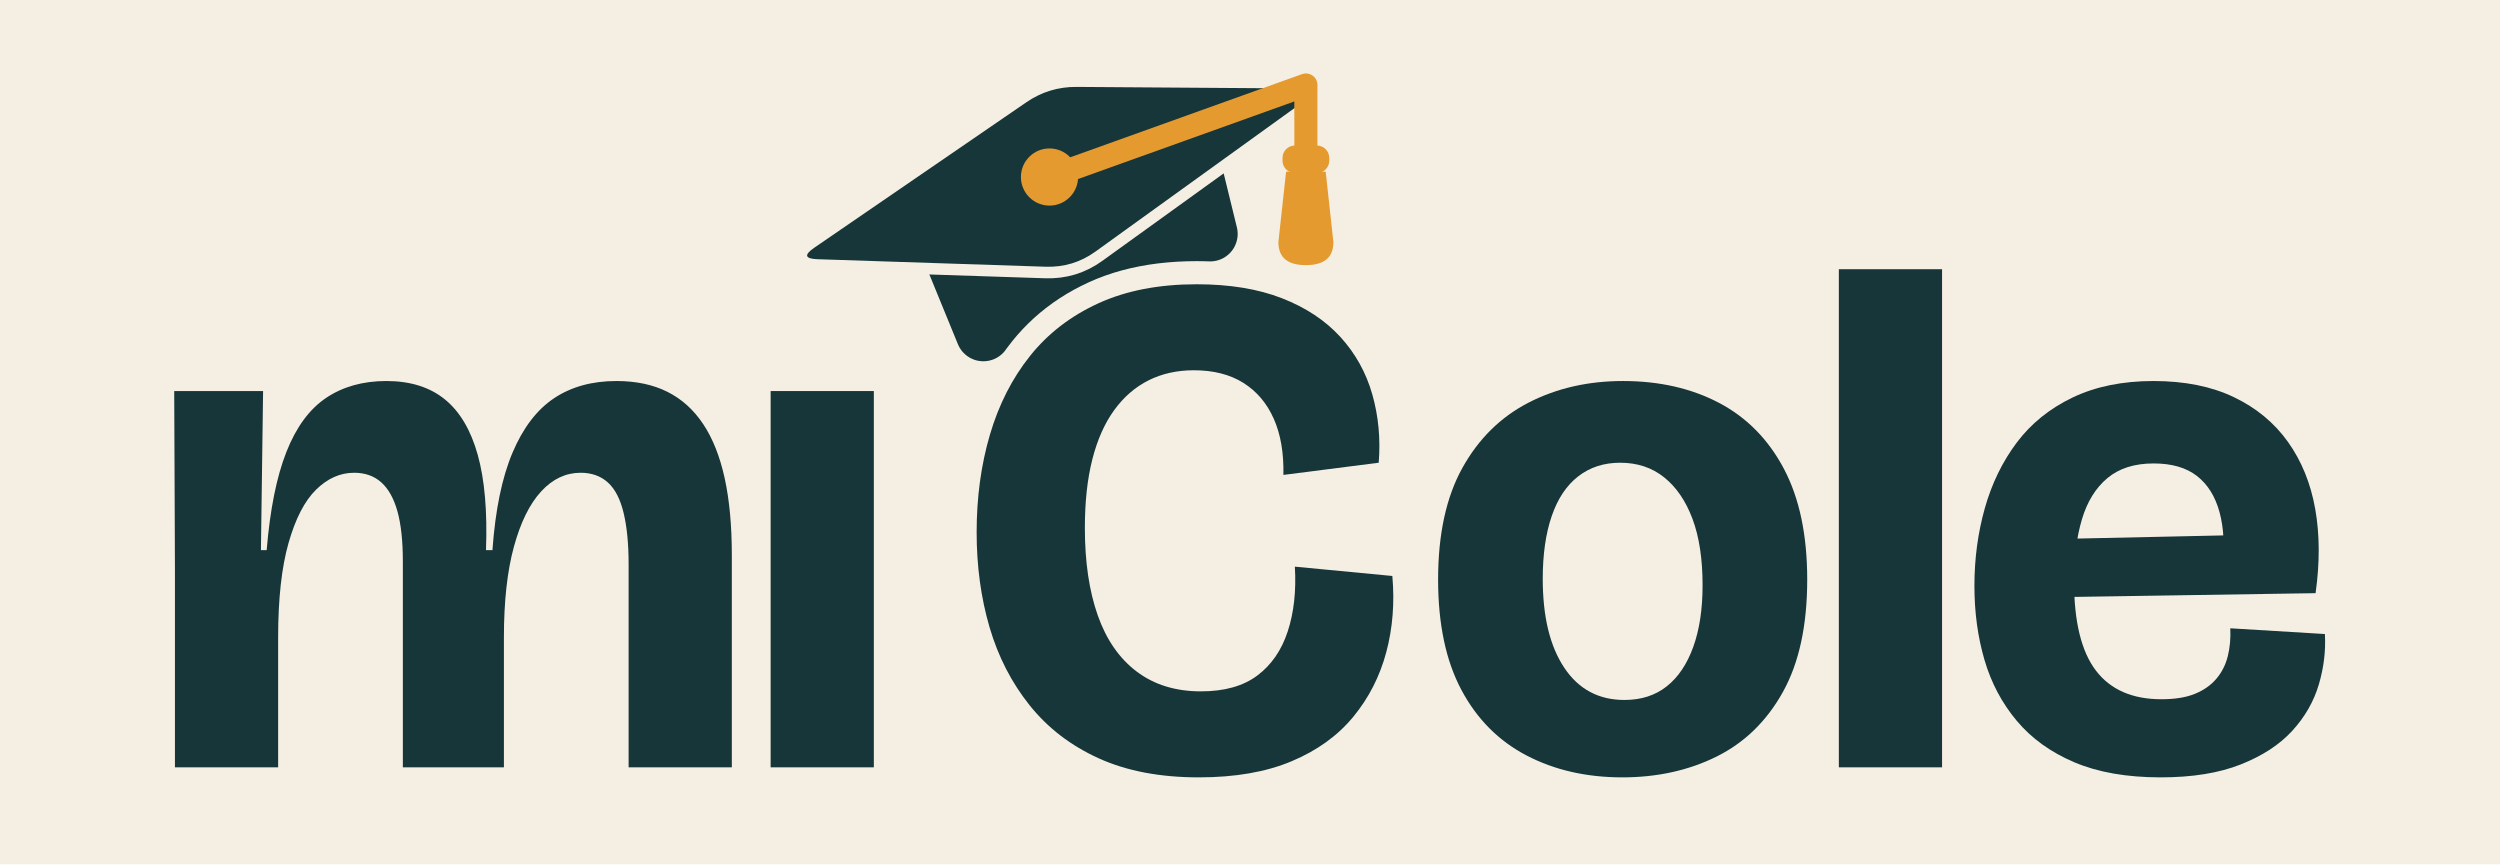
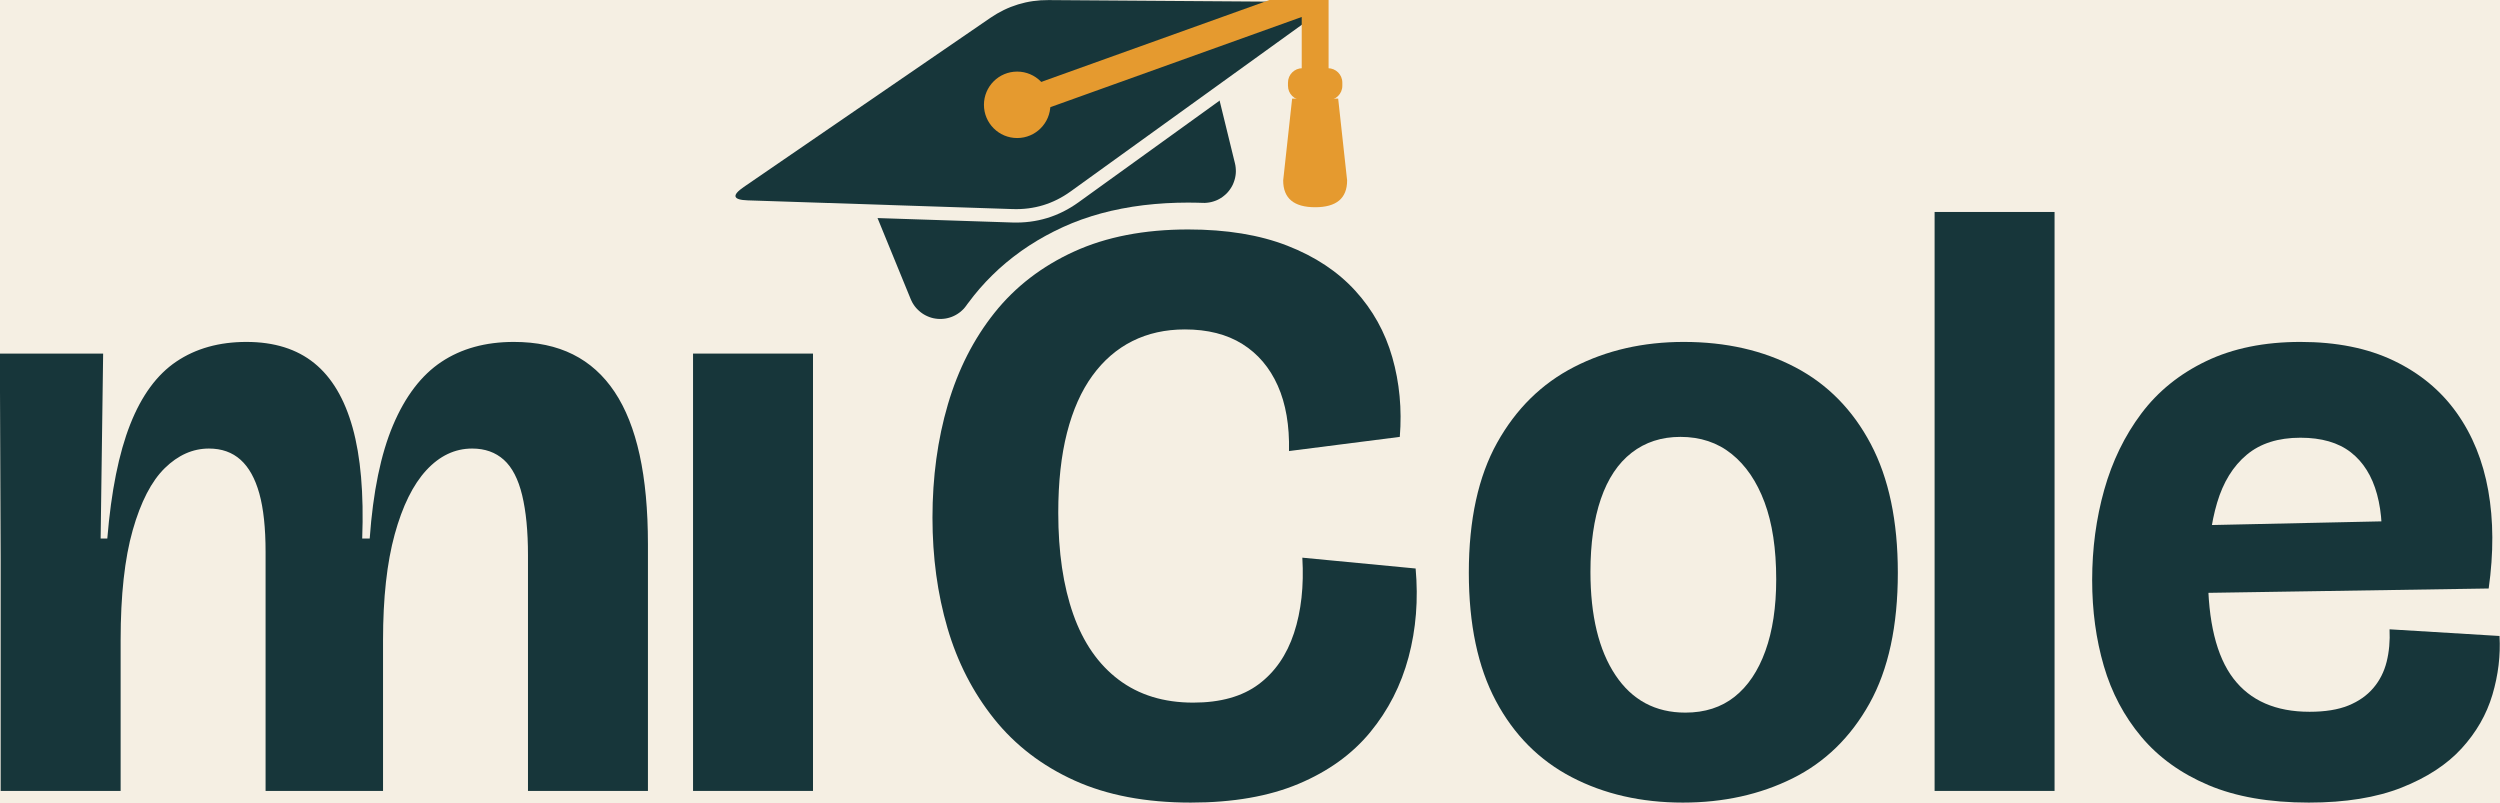
- <svg xmlns="http://www.w3.org/2000/svg" viewBox="-43.5 -227.1 739.9 255.8">
+ <svg xmlns="http://www.w3.org/2000/svg" viewBox="8.1 -201.4 636.6 204.4">
  <style>.ink{fill:#17363A}.gap{stroke:#F5EFE3}.acc{fill:#E59A2F}.acc-s{stroke:#E59A2F}</style>
  <rect x="-43.5" y="-227.1" width="739.9" height="255.8" rx="0.0" fill="#F5EFE3" />
  <path class="ink" d="M8.273 0.0V-58.758L8.061 -111.364H34.364L33.727 -64.273H35.424Q36.909 -82.303 41.258 -93.333Q45.606 -104.364 53.03 -109.348Q60.455 -114.333 70.848 -114.333Q81.455 -114.333 88.136 -108.924Q94.818 -103.515 97.894 -92.485Q100.97 -81.455 100.333 -64.273H102.242Q103.515 -82.091 108.182 -93.121Q112.848 -104.152 120.485 -109.242Q128.121 -114.333 138.939 -114.333Q147.636 -114.333 154.0 -111.152Q160.364 -107.97 164.606 -101.606Q168.848 -95.242 170.97 -85.591Q173.091 -75.939 173.091 -62.788V0.0H142.545V-60.03Q142.545 -69.152 141.061 -75.303Q139.576 -81.455 136.394 -84.318Q133.212 -87.182 128.333 -87.182Q121.758 -87.182 116.667 -81.667Q111.576 -76.152 108.606 -65.333Q105.636 -54.515 105.636 -38.394V0.0H75.727V-60.879Q75.727 -70.0 74.136 -75.727Q72.545 -81.455 69.364 -84.318Q66.182 -87.182 61.303 -87.182Q55.152 -87.182 50.061 -82.197Q44.97 -77.212 41.894 -66.394Q38.818 -55.576 38.818 -38.394V0.0Z" />
  <path class="ink" d="M184.576 0.0V-111.364H215.121V0.0Z" />
  <path class="ink" d="M311.303 2.97Q294.121 2.97 281.712 -2.652Q269.303 -8.273 261.242 -18.348Q253.182 -28.424 249.364 -41.47Q245.545 -54.515 245.545 -69.576Q245.545 -85.061 249.47 -98.424Q253.394 -111.788 261.348 -121.758Q269.303 -131.727 281.606 -137.348Q293.909 -142.97 310.667 -142.97Q325.303 -142.97 335.909 -138.833Q346.515 -134.697 353.197 -127.379Q359.879 -120.061 362.636 -110.409Q365.394 -100.758 364.545 -90.152L336.333 -86.545Q336.545 -96.303 333.47 -103.197Q330.394 -110.091 324.455 -113.803Q318.515 -117.515 309.818 -117.515Q302.394 -117.515 296.455 -114.545Q290.515 -111.576 286.273 -105.742Q282.03 -99.909 279.803 -91.212Q277.576 -82.515 277.576 -70.848Q277.576 -55.788 281.394 -44.97Q285.212 -34.152 292.955 -28.318Q300.697 -22.485 311.939 -22.485Q322.333 -22.485 328.591 -27.152Q334.848 -31.818 337.606 -40.197Q340.364 -48.576 339.727 -59.394L368.576 -56.636Q369.636 -44.758 366.773 -34.045Q363.909 -23.333 357.015 -14.955Q350.121 -6.576 338.773 -1.803Q327.424 2.97 311.303 2.97Z" />
  <path class="ink" d="M436.636 2.97Q420.727 2.97 408.318 -3.5Q395.909 -9.97 389.015 -22.909Q382.121 -35.848 382.121 -55.576Q382.121 -75.727 389.333 -88.667Q396.545 -101.606 408.955 -107.97Q421.364 -114.333 436.848 -114.333Q452.97 -114.333 465.273 -107.864Q477.576 -101.394 484.47 -88.348Q491.364 -75.303 491.364 -55.576Q491.364 -35.212 484.152 -22.273Q476.939 -9.333 464.53 -3.182Q452.121 2.97 436.636 2.97ZM437.273 -19.939Q444.697 -19.939 449.788 -23.97Q454.879 -28.0 457.636 -35.636Q460.394 -43.273 460.394 -53.879Q460.394 -65.545 457.424 -73.5Q454.455 -81.455 449.045 -85.803Q443.636 -90.152 436 -90.152Q428.788 -90.152 423.591 -86.121Q418.394 -82.091 415.742 -74.348Q413.091 -66.606 413.091 -55.788Q413.091 -39.03 419.455 -29.485Q425.818 -19.939 437.273 -19.939Z" />
  <path class="ink" d="M500.727 0.0V-147.424H531.273V0.0Z" />
  <path class="ink" d="M596 2.97Q580.939 2.97 570.439 -1.485Q559.939 -5.939 553.364 -13.788Q546.788 -21.636 543.818 -31.818Q540.848 -42.0 540.848 -53.667Q540.848 -65.758 543.924 -76.682Q547 -87.606 553.364 -96.091Q559.727 -104.576 569.909 -109.455Q580.091 -114.333 593.879 -114.333Q607.667 -114.333 617.636 -109.561Q627.606 -104.788 633.652 -96.303Q639.697 -87.818 641.712 -76.47Q643.727 -65.121 641.818 -51.545L559.727 -50.273V-67.455L618.485 -68.727L614.242 -58.758Q615.303 -68.515 613.394 -75.515Q611.485 -82.515 606.712 -86.227Q601.939 -89.939 593.879 -89.939Q585.394 -89.939 580.197 -85.591Q575 -81.242 572.667 -73.394Q570.333 -65.545 570.333 -55.152Q570.333 -37.121 576.803 -28.636Q583.273 -20.152 596.212 -20.152Q602.152 -20.152 606.076 -21.742Q610 -23.333 612.439 -26.197Q614.879 -29.061 615.833 -32.879Q616.788 -36.697 616.576 -41.152L644.576 -39.455Q645 -32.03 642.773 -24.5Q640.545 -16.97 634.924 -10.818Q629.303 -4.667 619.652 -0.848Q610 2.97 596 2.97Z" />
  <path class="ink" d="M240.00 -125.24L240.22 -124.76L240.46 -124.29L240.74 -123.84L241.04 -123.41L241.37 -123.00L241.73 -122.62L242.11 -122.26L242.51 -121.92L242.93 -121.61L243.38 -121.32L243.84 -121.07L244.31 -120.85L244.80 -120.65L245.30 -120.49L245.81 -120.36L246.33 -120.27L246.85 -120.21L247.37 -120.18L247.90 -120.19L248.42 -120.23L248.94 -120.30L249.46 -120.41L249.96 -120.55L250.46 -120.72L250.95 -120.93L251.41 -121.16L251.87 -121.43L252.30 -121.72L252.72 -122.04L253.11 -122.39L253.49 -122.76L253.83 -123.16L254.15 -123.58L254.47 -124.03L254.52 -124.08L254.61 -124.22L254.66 -124.27L255.91 -125.90L255.96 -125.96L256.07 -126.10L256.11 -126.16L257.42 -127.73L257.47 -127.79L257.60 -127.94L257.65 -128.00L259.02 -129.51L259.07 -129.57L259.20 -129.71L259.26 -129.77L260.68 -131.22L260.74 -131.28L260.88 -131.41L260.94 -131.47L262.41 -132.87L262.47 -132.92L262.62 -133.05L262.68 -133.11L264.21 -134.44L264.28 -134.49L264.42 -134.62L264.49 -134.67L266.08 -135.95L266.15 -136.00L266.30 -136.11L266.36 -136.16L268.01 -137.38L268.08 -137.43L268.23 -137.54L268.30 -137.59L270.01 -138.75L270.08 -138.79L270.23 -138.90L270.30 -138.94L272.07 -140.04L272.14 -140.09L272.30 -140.18L272.36 -140.22L274.20 -141.27L274.26 -141.30L274.42 -141.39L274.49 -141.43L276.38 -142.42L276.44 -142.45L276.60 -142.53L276.67 -142.56L278.62 -143.50L278.69 -143.53L278.86 -143.61L278.93 -143.64L280.94 -144.51L281.02 -144.54L281.21 -144.62L281.29 -144.65L283.35 -145.44L283.43 -145.47L283.61 -145.53L283.69 -145.56L285.82 -146.27L285.90 -146.30L286.08 -146.36L286.15 -146.38L288.34 -147.02L288.42 -147.04L288.60 -147.09L288.67 -147.11L290.93 -147.68L291.00 -147.70L291.18 -147.74L291.25 -147.75L293.57 -148.24L293.64 -148.26L293.81 -148.29L293.88 -148.30L296.26 -148.72L296.33 -148.73L296.49 -148.76L296.56 -148.77L299.01 -149.11L299.08 -149.12L299.24 -149.14L299.30 -149.15L301.81 -149.41L301.88 -149.42L302.03 -149.43L302.09 -149.44L304.67 -149.63L304.73 -149.63L304.88 -149.64L304.94 -149.65L307.58 -149.76L307.64 -149.76L307.78 -149.77L307.84 -149.77L310.54 -149.81L310.60 -149.81L310.72 -149.81L310.77 -149.81L313.13 -149.78L313.18 -149.78L313.30 -149.77L313.35 -149.77L314.36 -149.74L314.90 -149.73L315.43 -149.77L315.97 -149.84L316.49 -149.94L317.01 -150.08L317.52 -150.25L318.02 -150.45L318.50 -150.69L318.96 -150.96L319.41 -151.26L319.83 -151.59L320.24 -151.94L320.62 -152.32L320.97 -152.73L321.29 -153.15L321.59 -153.60L321.86 -154.07L322.09 -154.55L322.29 -155.05L322.46 -155.56L322.60 -156.08L322.70 -156.60L322.77 -157.14L322.80 -157.67L322.79 -158.21L322.75 -158.75L322.68 -159.28L322.57 -159.80L317.19 -181.79L317.04 -182.31L316.86 -182.81L316.65 -183.30L316.41 -183.78L316.14 -184.24L315.84 -184.68L315.50 -185.10L315.15 -185.50L314.76 -185.88L314.35 -186.22L313.92 -186.54L313.47 -186.83L313.01 -187.09L312.52 -187.32L312.03 -187.52L311.52 -187.68L311.00 -187.81L310.47 -187.91L309.94 -187.97L309.40 -188.00L308.87 -187.99L308.33 -187.94L307.80 -187.86L307.28 -187.75L306.77 -187.60L233.65 -163.84L233.15 -163.66L232.66 -163.44L232.18 -163.20L231.72 -162.92L231.29 -162.61L230.87 -162.28L230.47 -161.92L230.10 -161.53L229.76 -161.12L229.44 -160.69L229.16 -160.24L228.90 -159.77L228.67 -159.28L228.48 -158.78L228.32 -158.27L228.20 -157.75L228.11 -157.22L228.05 -156.69L228.03 -156.15L228.04 -155.62L228.09 -155.08L228.18 -154.56L228.29 -154.03L228.45 -153.52L228.63 -153.02Z" />
  <path class="ink gap" stroke-width="6.84" paint-order="stroke" stroke-linejoin="round" d="M198.50 -150.38Q192.80 -150.57 197.50 -153.79L260.27 -196.84Q266.99 -201.44 275.12 -201.38L341.92 -200.91Q347.61 -200.87 342.99 -197.54L280.72 -152.65Q274.12 -147.89 265.98 -148.16Z" />
  <path class="acc-s" fill="none" stroke-width="6.84" stroke-linecap="round" stroke-linejoin="round" d="M267.11 -174.71L342.99 -201.94L342.99 -180.77" />
  <rect class="acc" x="336.07" y="-184.03" width="13.84" height="8.14" rx="3.66" />
  <path class="acc" d="M337.13 -176.30L348.85 -176.30L351.13 -155.46Q351.13 -148.63 342.99 -148.63Q334.85 -148.63 334.85 -155.46Z" />
  <circle class="acc" cx="267.11" cy="-174.71" r="8.46" />
</svg>
